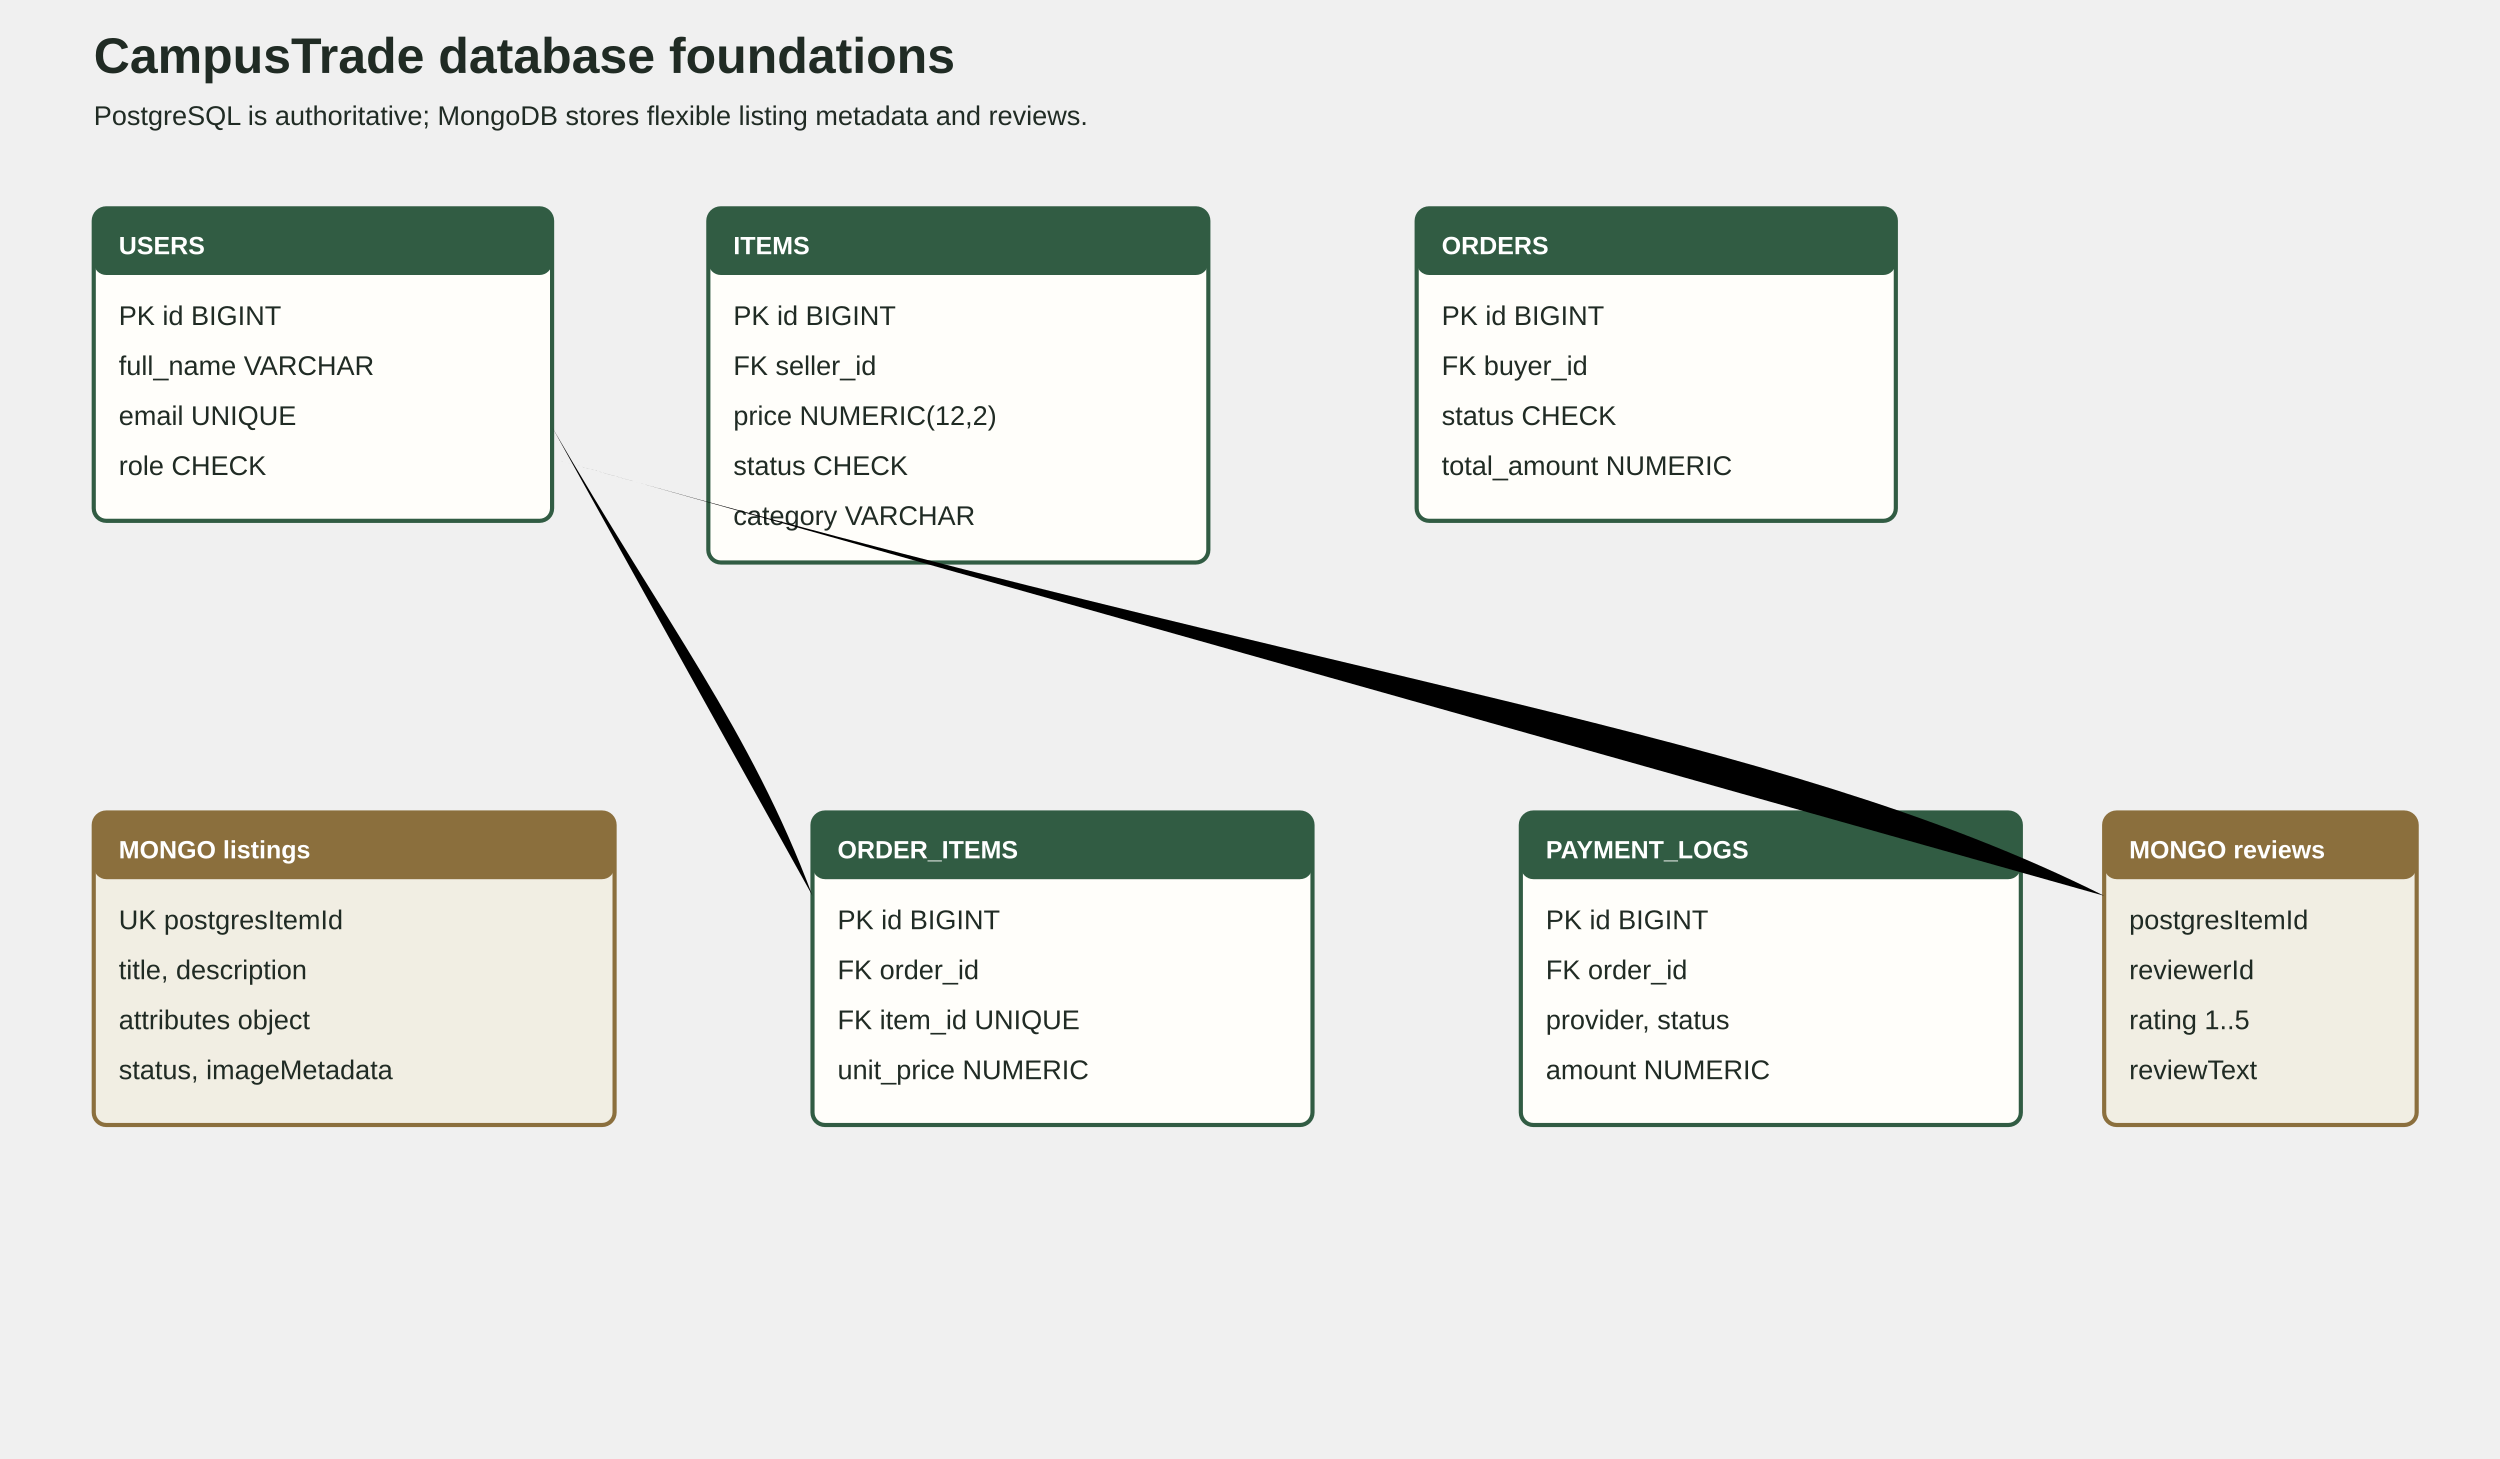
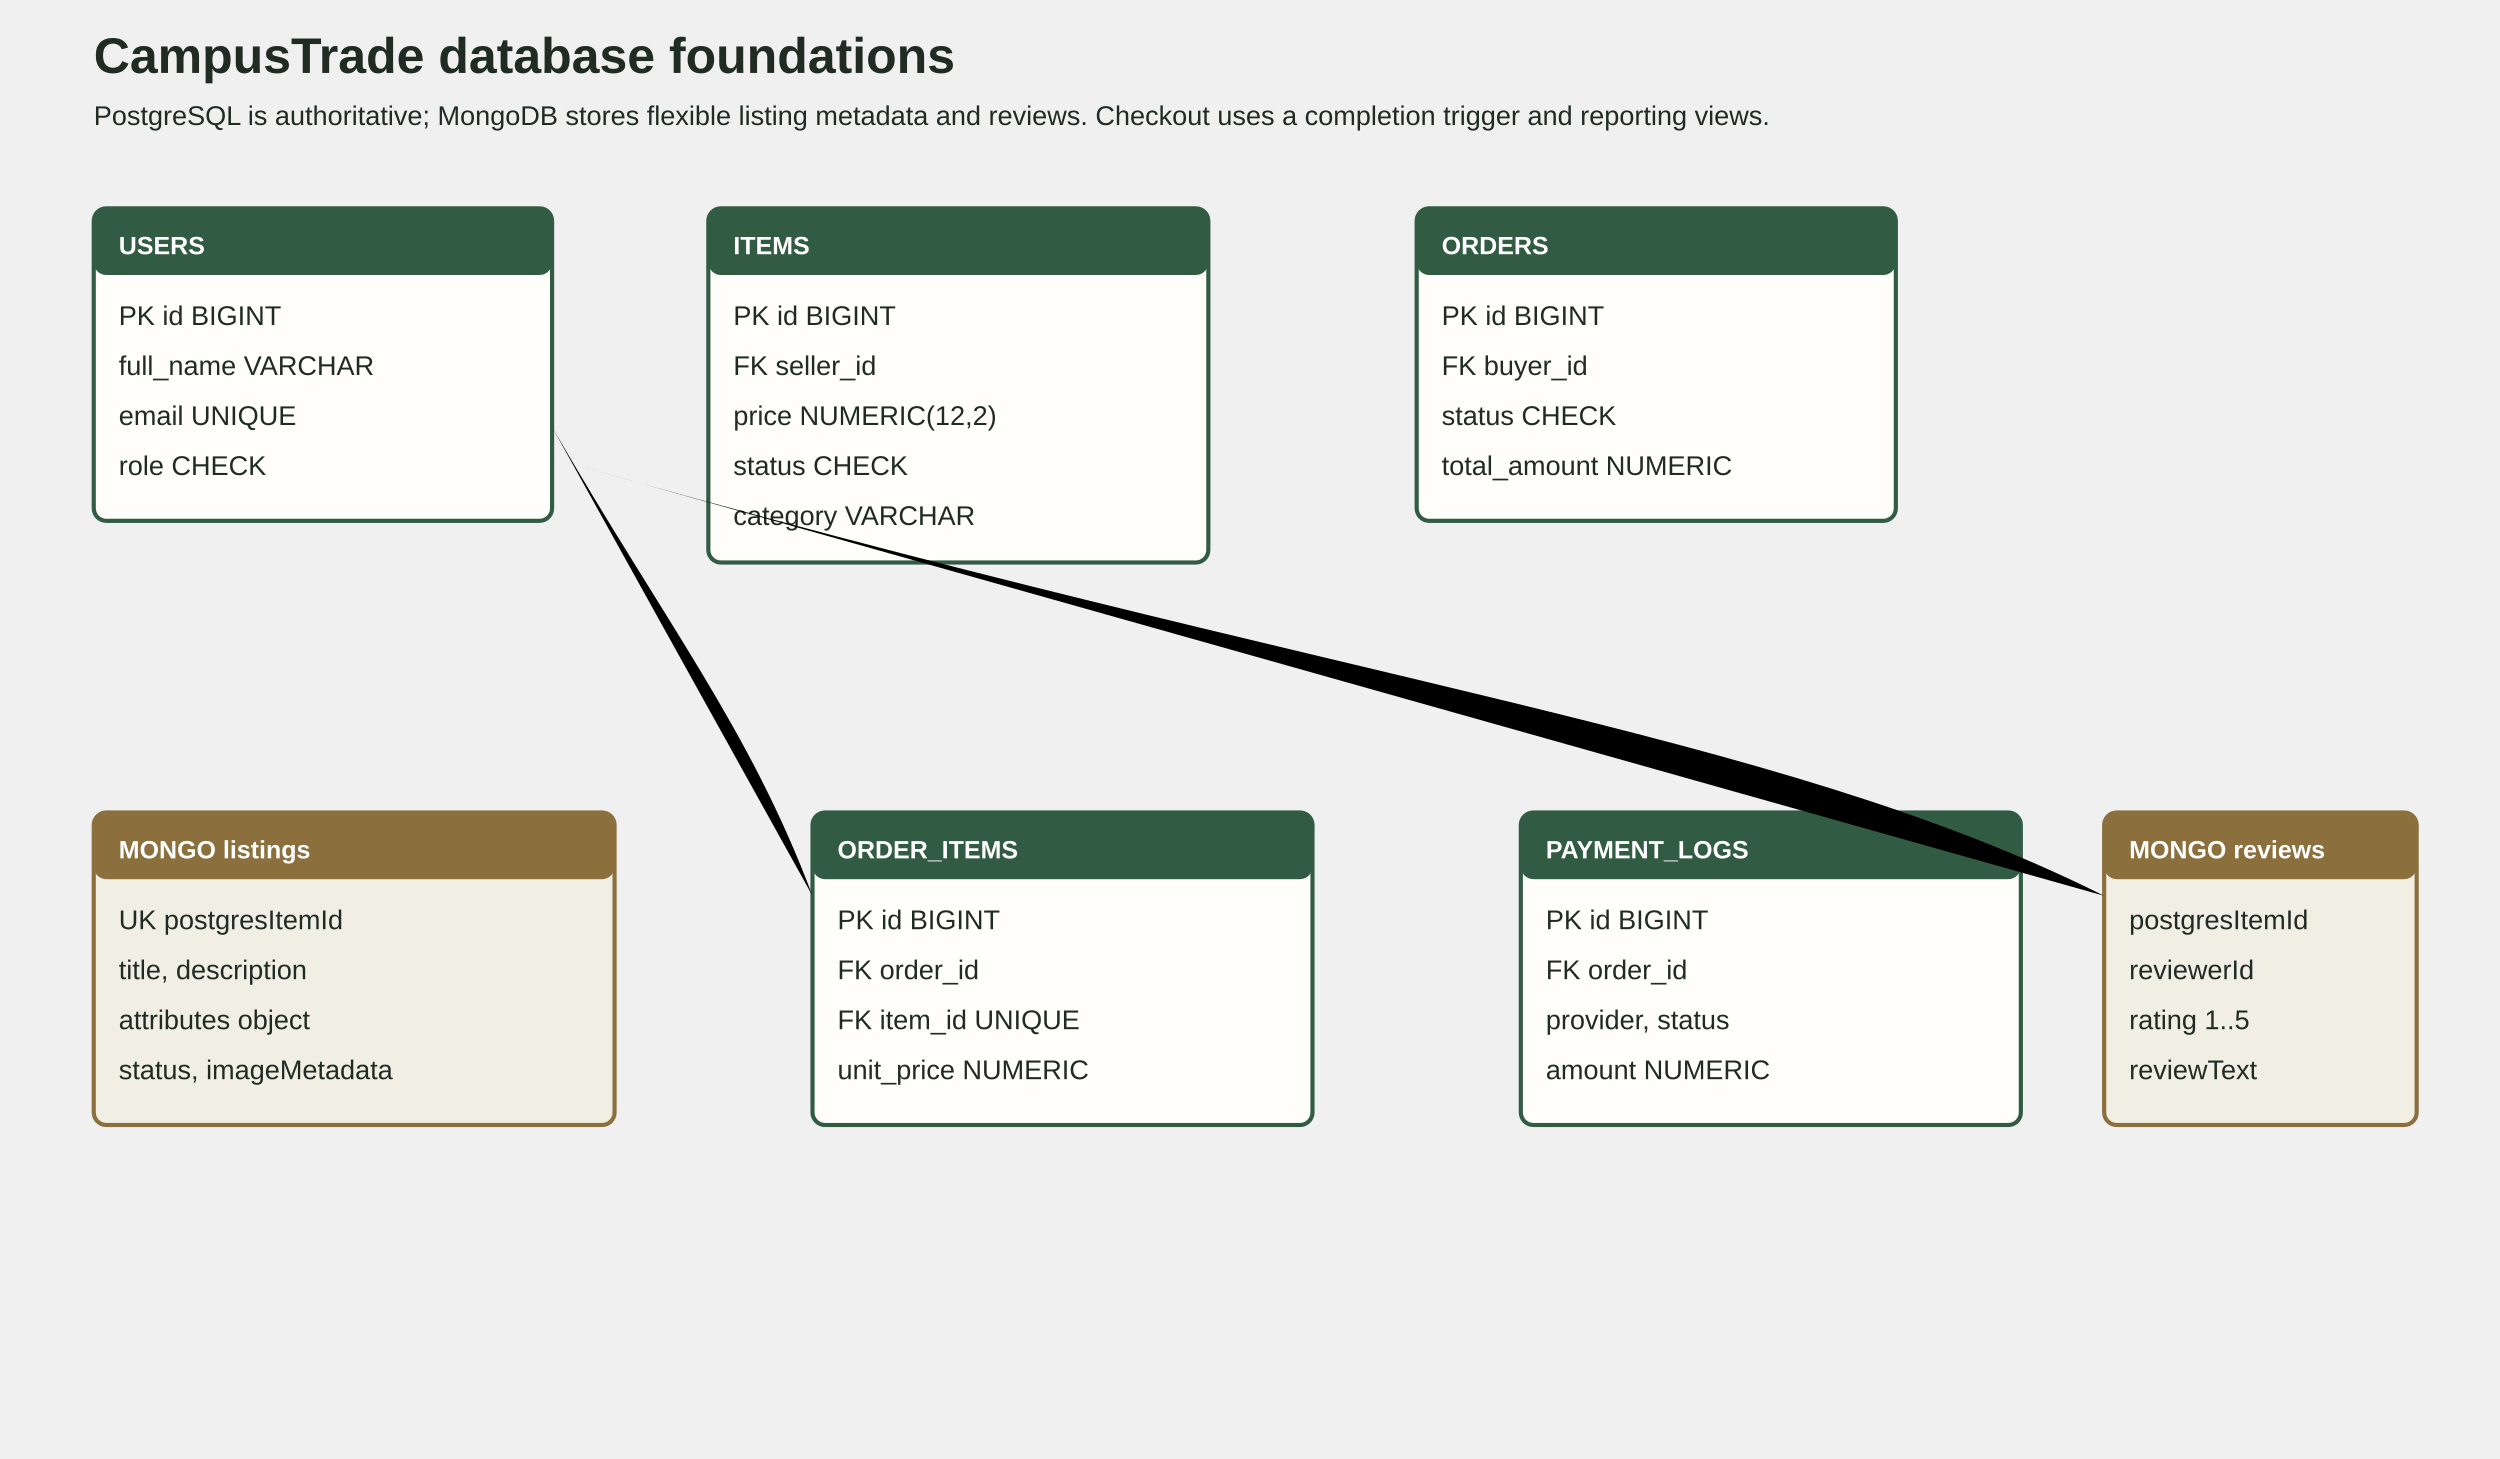
<svg xmlns="http://www.w3.org/2000/svg" width="1200" height="700" viewBox="0 0 1200 700" role="img" aria-labelledby="title desc">
  <style>text{font-family:Arial,sans-serif;fill:#202b24} .box{fill:#fffefa;stroke:#315c43;stroke-width:2} .mongo{fill:#f1eee3;stroke:#8b6f3d;stroke-width:2} .head{fill:#315c43} .mhead{fill:#8b6f3d} .headtext{fill:#fff;font-weight:bold} .field{font-size:13px}</style>
  <text x="45" y="35" font-size="24" font-weight="bold">CampusTrade database foundations</text>
-   <text x="45" y="60" font-size="13">PostgreSQL is authoritative; MongoDB stores flexible listing metadata and reviews.</text>
+   <text x="45" y="60" font-size="13">PostgreSQL is authoritative; MongoDB stores flexible listing metadata and reviews. Checkout uses a completion trigger and reporting views.</text>
  <g transform="translate(45 100)">
    <rect class="box" width="220" height="150" rx="6" />
    <rect class="head" width="220" height="32" rx="6" />
    <text class="headtext" x="12" y="22">USERS</text>
    <text class="field" x="12" y="56">PK id BIGINT</text>
    <text class="field" x="12" y="80">full_name VARCHAR</text>
    <text class="field" x="12" y="104">email UNIQUE</text>
    <text class="field" x="12" y="128">role CHECK</text>
  </g>
  <g transform="translate(340 100)">
    <rect class="box" width="240" height="170" rx="6" />
    <rect class="head" width="240" height="32" rx="6" />
    <text class="headtext" x="12" y="22">ITEMS</text>
    <text class="field" x="12" y="56">PK id BIGINT</text>
    <text class="field" x="12" y="80">FK seller_id</text>
    <text class="field" x="12" y="104">price NUMERIC(12,2)</text>
    <text class="field" x="12" y="128">status CHECK</text>
    <text class="field" x="12" y="152">category VARCHAR</text>
  </g>
  <g transform="translate(680 100)">
    <rect class="box" width="230" height="150" rx="6" />
    <rect class="head" width="230" height="32" rx="6" />
    <text class="headtext" x="12" y="22">ORDERS</text>
    <text class="field" x="12" y="56">PK id BIGINT</text>
    <text class="field" x="12" y="80">FK buyer_id</text>
    <text class="field" x="12" y="104">status CHECK</text>
    <text class="field" x="12" y="128">total_amount NUMERIC</text>
  </g>
  <g transform="translate(390 390)">
    <rect class="box" width="240" height="150" rx="6" />
    <rect class="head" width="240" height="32" rx="6" />
    <text class="headtext" x="12" y="22">ORDER_ITEMS</text>
    <text class="field" x="12" y="56">PK id BIGINT</text>
    <text class="field" x="12" y="80">FK order_id</text>
    <text class="field" x="12" y="104">FK item_id UNIQUE</text>
    <text class="field" x="12" y="128">unit_price NUMERIC</text>
  </g>
  <g transform="translate(730 390)">
    <rect class="box" width="240" height="150" rx="6" />
    <rect class="head" width="240" height="32" rx="6" />
    <text class="headtext" x="12" y="22">PAYMENT_LOGS</text>
    <text class="field" x="12" y="56">PK id BIGINT</text>
    <text class="field" x="12" y="80">FK order_id</text>
    <text class="field" x="12" y="104">provider, status</text>
    <text class="field" x="12" y="128">amount NUMERIC</text>
  </g>
  <g transform="translate(45 390)">
    <rect class="mongo" width="250" height="150" rx="6" />
    <rect class="mhead" width="250" height="32" rx="6" />
    <text class="headtext" x="12" y="22">MONGO listings</text>
    <text class="field" x="12" y="56">UK postgresItemId</text>
    <text class="field" x="12" y="80">title, description</text>
    <text class="field" x="12" y="104">attributes object</text>
    <text class="field" x="12" y="128">status, imageMetadata</text>
  </g>
  <g transform="translate(1010 390)">
    <rect class="mongo" width="150" height="150" rx="6" />
    <rect class="mhead" width="150" height="32" rx="6" />
    <text class="headtext" x="12" y="22">MONGO reviews</text>
    <text class="field" x="12" y="56">postgresItemId</text>
    <text class="field" x="12" y="80">reviewerId</text>
    <text class="field" x="12" y="104">rating 1..5</text>
    <text class="field" x="12" y="128">reviewText</text>
  </g>
  <path class="line" d="M265 170 H340 M580 180 H680 M460 270 V390 M795 250 V390 M580 475 H730 M580 455 H1010 M265 205 C320 300 360 350 390 430 M265 220 C650 330 850 350 1010 430" />
</svg>
